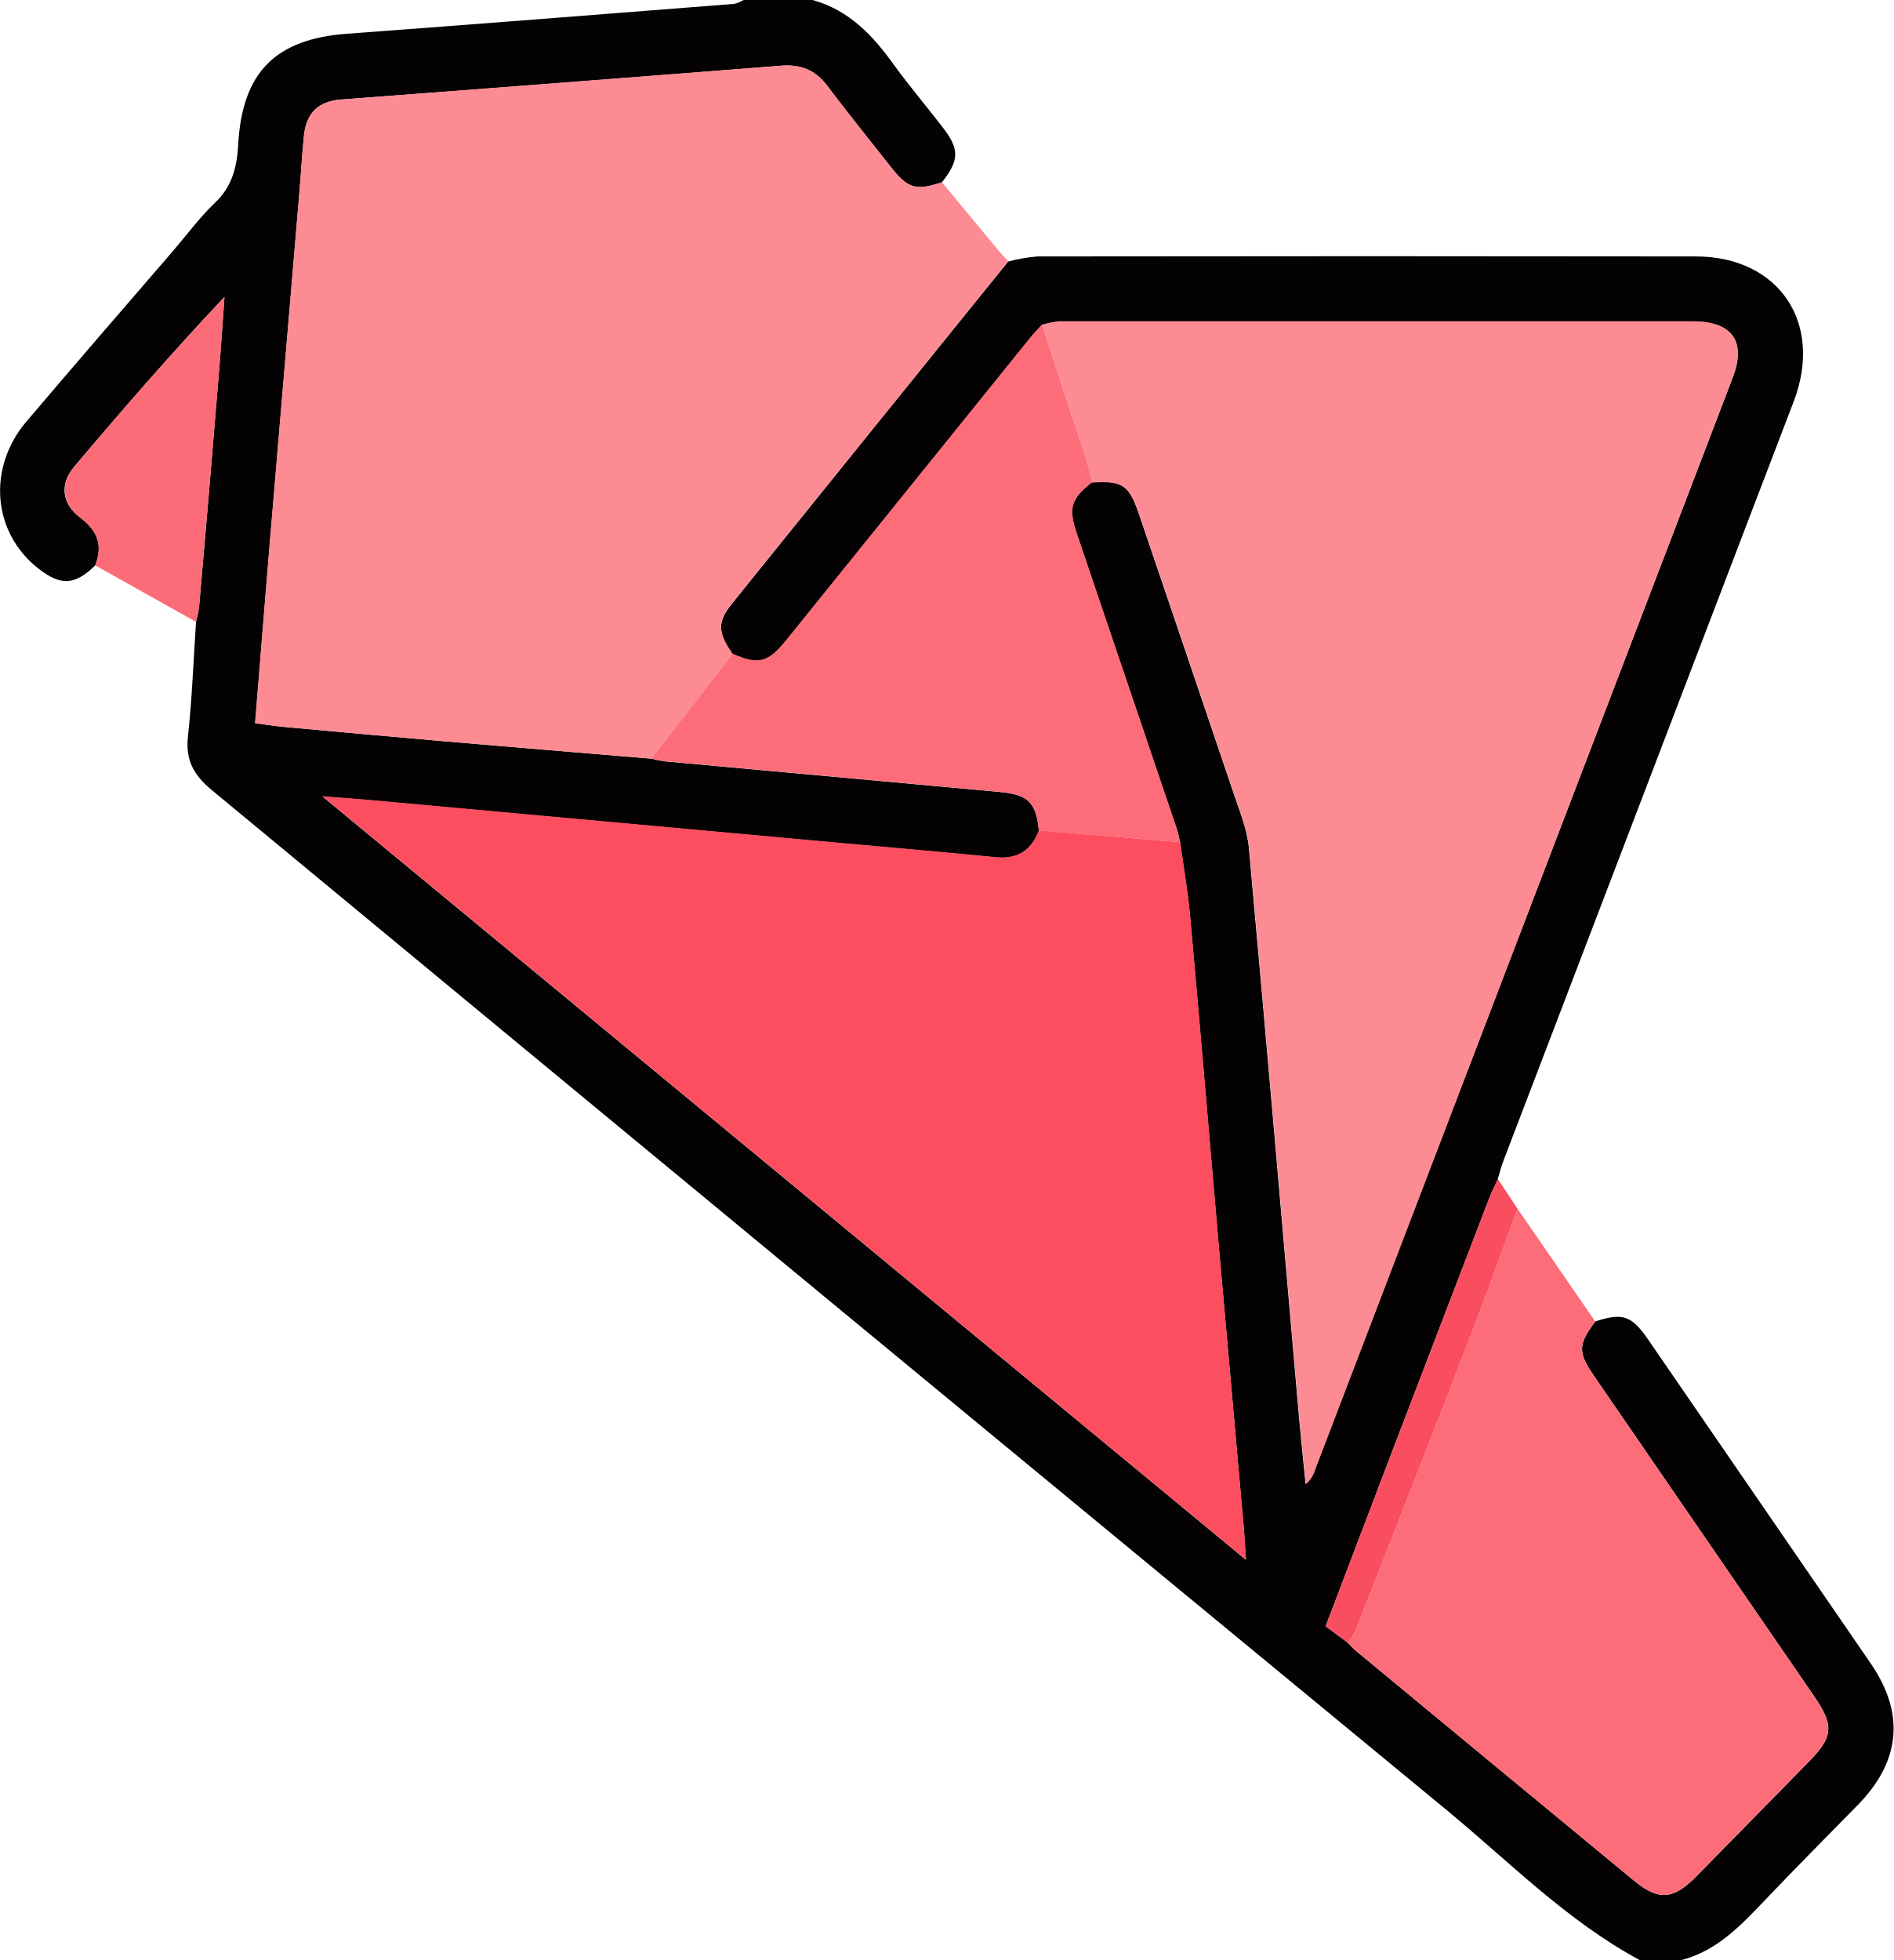
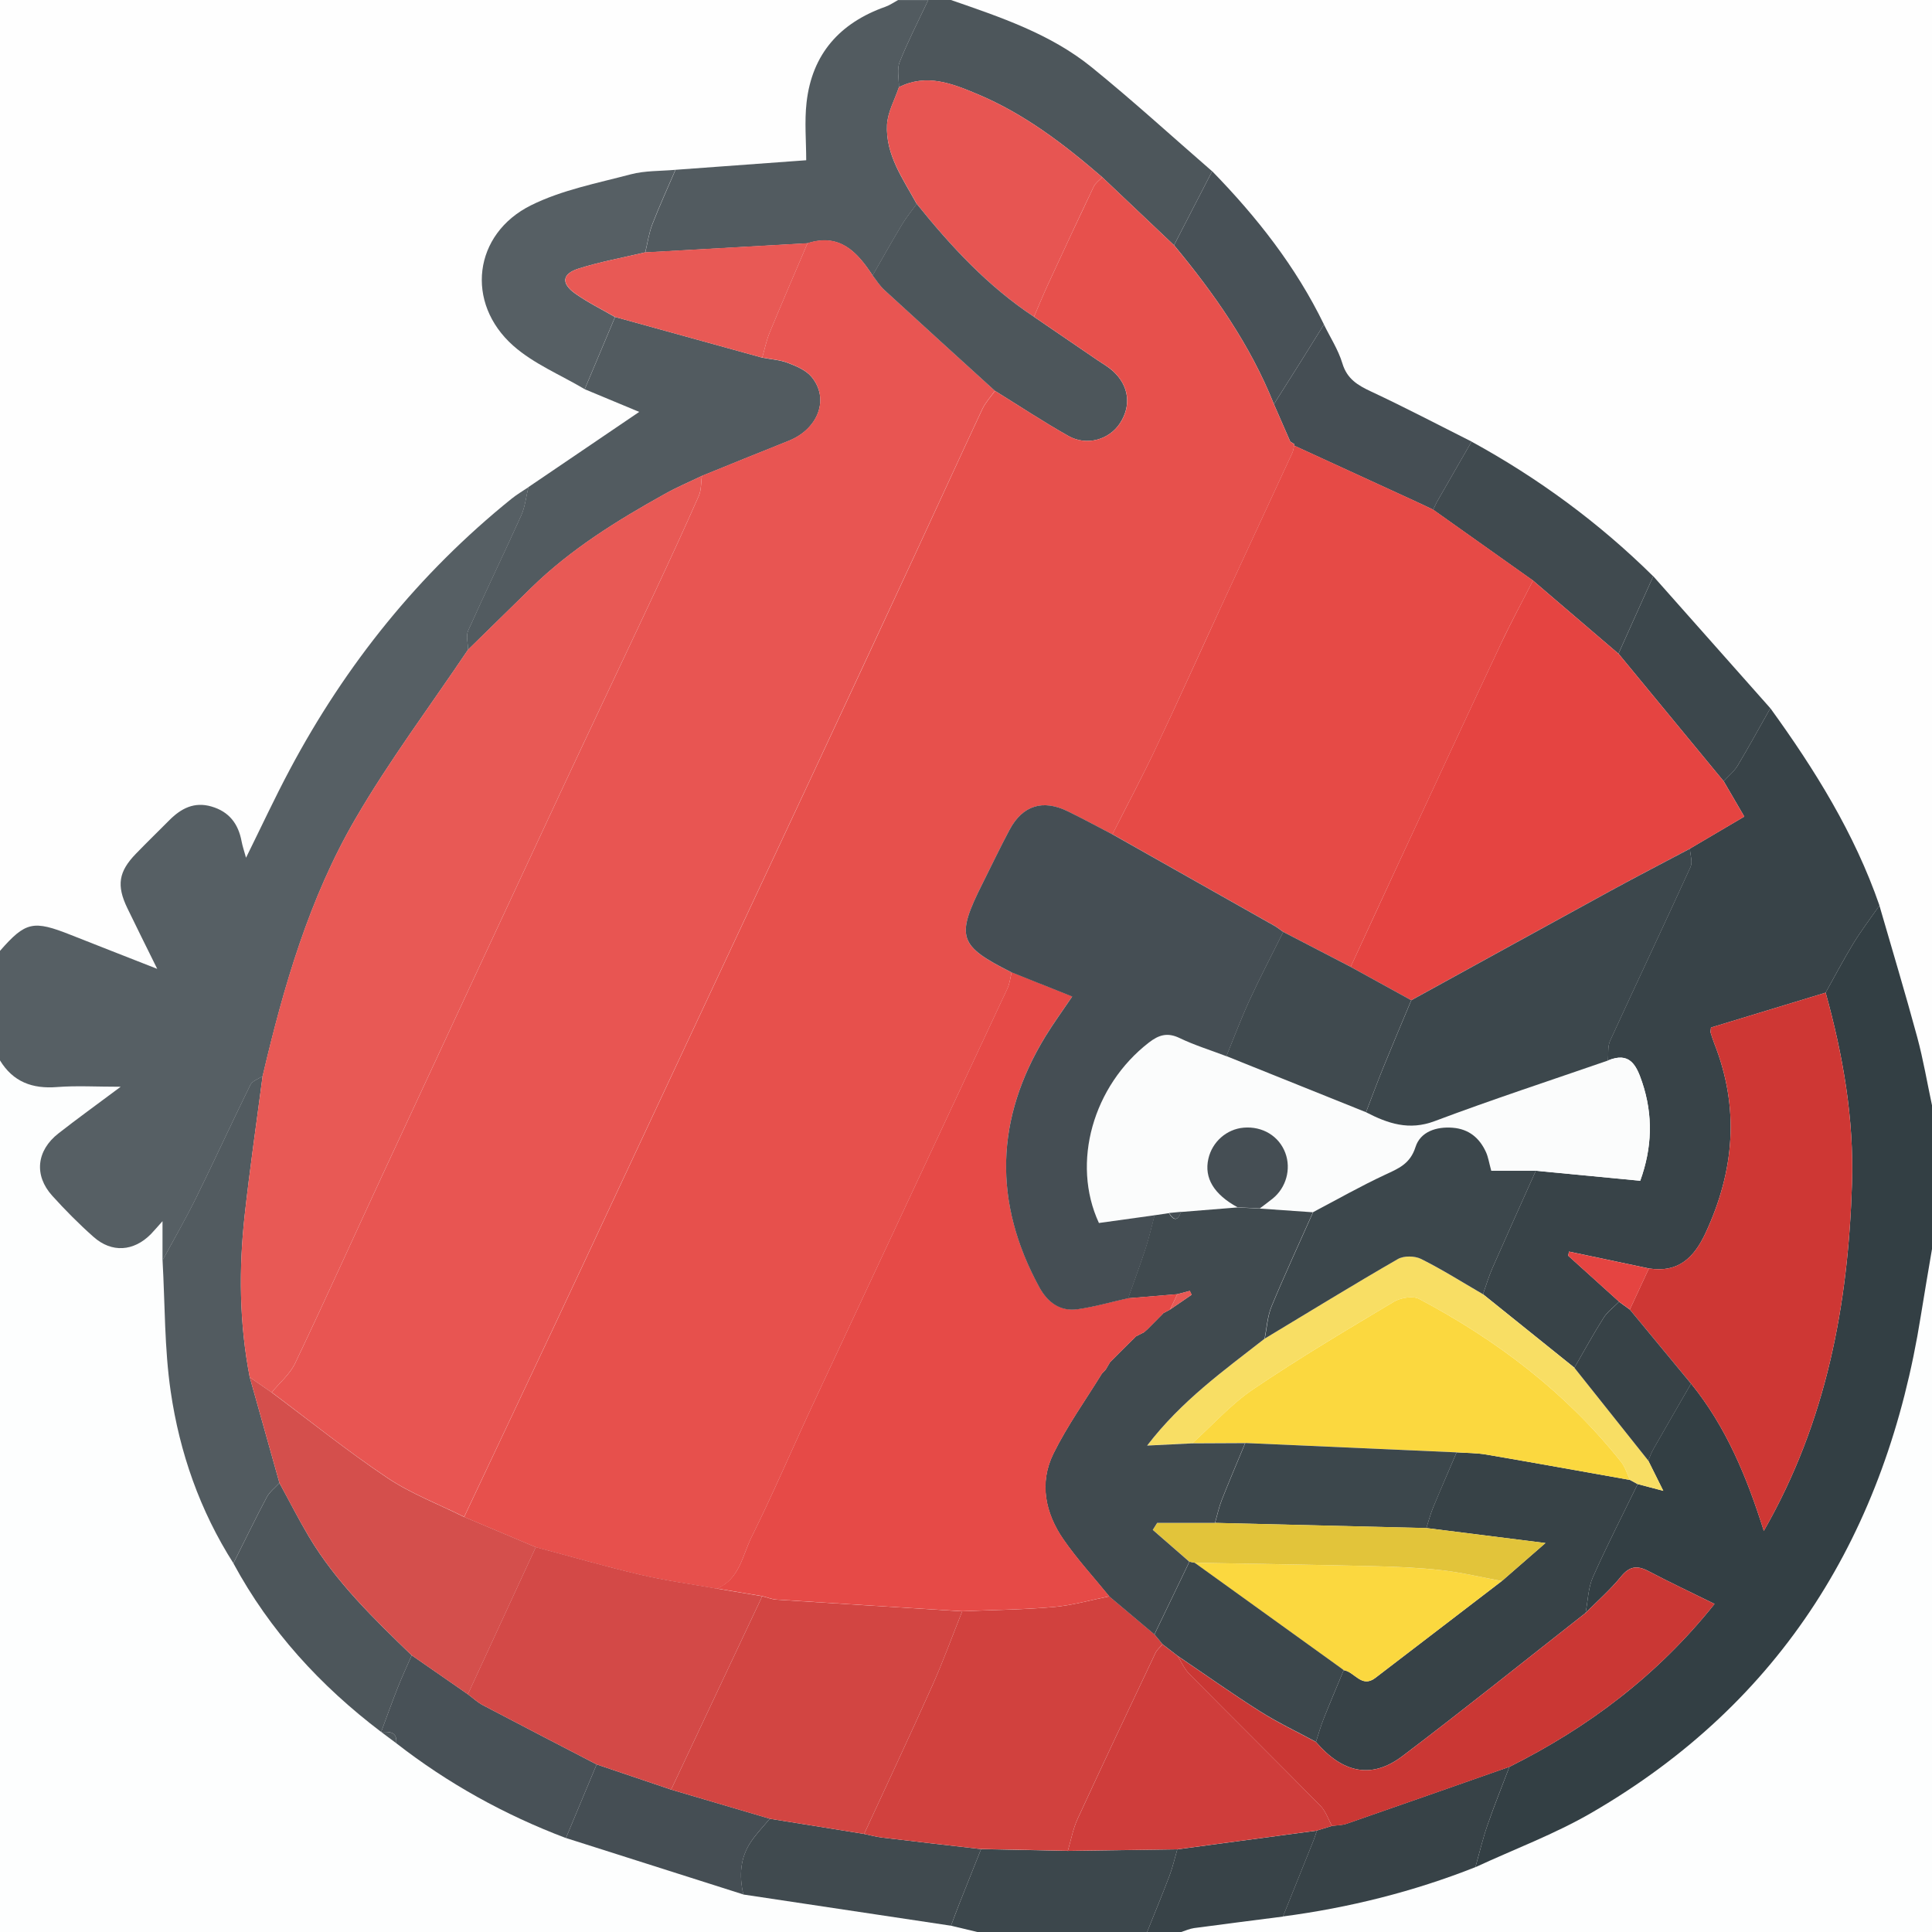
- <svg xmlns="http://www.w3.org/2000/svg" viewBox="0 0 371.02 384">
+ <svg xmlns="http://www.w3.org/2000/svg" id="Layer_1" data-name="Layer 1" viewBox="0 0 384 384">
  <defs>
-     <style>.cls-1{fill:#040202;}.cls-2{fill:#fb6c78;}.cls-3{fill:#fd8b94;}.cls-4{fill:#fd6c79;}.cls-5{fill:#f94e5f;}.cls-6{fill:#fc4e5f;}</style>
+     <style>
+       .cls-1 {
+         fill: #e2c43a;
+       }
+ 
+       .cls-1, .cls-2, .cls-3, .cls-4, .cls-5, .cls-6, .cls-7, .cls-8, .cls-9, .cls-10, .cls-11, .cls-12, .cls-13, .cls-14, .cls-15, .cls-16, .cls-17, .cls-18, .cls-19, .cls-20, .cls-21, .cls-22, .cls-23, .cls-24, .cls-25, .cls-26, .cls-27, .cls-28, .cls-29, .cls-30 {
+         stroke-width: 0px;
+       }
+ 
+       .cls-2 {
+         fill: #f8de64;
+       }
+ 
+       .cls-3 {
+         fill: #e54441;
+       }
+ 
+       .cls-4 {
+         fill: #e64a46;
+       }
+ 
+       .cls-5 {
+         fill: #ca3734;
+       }
+ 
+       .cls-6 {
+         fill: #3c474c;
+       }
+ 
+       .cls-7 {
+         fill: #d1413e;
+       }
+ 
+       .cls-8 {
+         fill: #333f44;
+       }
+ 
+       .cls-9 {
+         fill: #d44f4c;
+       }
+ 
+       .cls-10 {
+         fill: #485157;
+       }
+ 
+       .cls-11 {
+         fill: #374247;
+       }
+ 
+       .cls-12 {
+         fill: #525b60;
+       }
+ 
+       .cls-13 {
+         fill: #404a4f;
+       }
+ 
+       .cls-14 {
+         fill: #4d565b;
+       }
+ 
+       .cls-15 {
+         fill: #565f64;
+       }
+ 
+       .cls-16 {
+         fill: #e7504c;
+       }
+ 
+       .cls-17 {
+         fill: #fdfefe;
+       }
+ 
+       .cls-18 {
+         fill: #d24542;
+       }
+ 
+       .cls-19 {
+         fill: #fbd83f;
+       }
+ 
+       .cls-20 {
+         fill: #cf3d3b;
+       }
+ 
+       .cls-21 {
+         fill: #ce3734;
+       }
+ 
+       .cls-22 {
+         fill: #e64a47;
+       }
+ 
+       .cls-23 {
+         fill: #384348;
+       }
+ 
+       .cls-24 {
+         fill: #e75552;
+       }
+ 
+       .cls-25 {
+         fill: #454e54;
+       }
+ 
+       .cls-26 {
+         fill: #e85955;
+       }
+ 
+       .cls-27 {
+         fill: #fbfcfc;
+       }
+ 
+       .cls-28 {
+         fill: #e85552;
+       }
+ 
+       .cls-29 {
+         fill: #fefefe;
+       }
+ 
+       .cls-30 {
+         fill: #d34947;
+       }
+     </style>
  </defs>
-   <g id="Layer_2" data-name="Layer 2">
-     <g id="Layer_1-2" data-name="Layer 1">
-       <path class="cls-1" d="M312.56,258.9c5.36-1.77,7.1-1.19,10.37,3.55q21.82,31.74,43.64,63.5c6.71,9.79,5.81,19.12-2.55,27.66-6.12,6.25-12.29,12.44-18.31,18.77-4.69,4.92-9.33,9.82-16.22,11.62h-8.25c-14.29-7.71-25.57-19.31-37.92-29.48q-121-99.72-241.86-199.76c-3.55-2.93-5.15-5.89-4.63-10.53.81-7.44,1.08-14.93,1.58-22.4a25.22,25.22,0,0,0,.6-2.92q2-22.74,3.84-45.48c.42-5.07.75-10.16,1.12-15.24-10.38,11-20,22.09-29.5,33.33-2.82,3.35-2.33,7.2,1.19,9.85s4.53,5.45,3,9.4c-4,3.9-6.72,4.06-11.1.65-9-7-10.15-19.71-2.36-28.86,9.46-11.13,19-22.17,28.57-33.24,2.77-3.22,5.31-6.68,8.36-9.6,3.36-3.2,4.3-7,4.54-11.36C47.44,14.13,54,7.64,68,6.61,93.32,4.74,118.59,2.74,143.86.76A6.58,6.58,0,0,0,145.7,0h13.51c7.19,2,11.87,7,16,12.79,3,4.13,6.29,8,9.42,12.06,3.41,4.37,3.37,6.52-.09,10.88-5.16,1.66-6.66,1.22-10-3-4.18-5.29-8.41-10.54-12.47-15.92-2.34-3.11-5.2-4.24-9.07-3.93Q110,16.29,66.82,19.5c-4.4.34-6.79,2.59-7.25,7.07-.38,3.72-.58,7.46-.9,11.19Q55.84,71.33,53,104.91c-1,12.16-2,24.32-3,36.77,2,.27,3.86.57,5.7.74q15.84,1.46,31.7,2.84c13.42,1.16,26.85,2.25,40.28,3.38a20.13,20.13,0,0,0,2.52.52q32.82,3,65.64,6c5.66.51,7.17,2.06,7.73,7.6-1.46,3.9-4.15,5.64-8.41,5.23-11.8-1.15-23.63-2.16-35.44-3.24l-86.93-7.93c-2.84-.26-5.68-.45-9.58-.75L244.11,305.59c-.18-2.62-.26-4.36-.41-6.09q-2.47-28.17-5-56.34c-1.85-21.28-3.63-42.55-5.55-63.82-.43-4.8-1.29-9.57-1.94-14.35-.21-.84-.36-1.7-.64-2.51q-9.81-29-19.64-58c-1.67-5-1.09-6.77,3-10,6-.37,7.27.48,9.26,6.33q9.33,27.44,18.61,54.9c1.15,3.4,2.57,6.86,2.89,10.39,3.39,37.19,6.58,74.4,9.83,111.61.39,4.35.86,8.69,1.29,13a5.82,5.82,0,0,0,1.76-2.68Q298.57,181,339.49,74c2.71-7.09-.07-11-7.77-11q-62.06,0-124.13,0a17.58,17.58,0,0,0-3.45.69c-.83.92-1.69,1.8-2.47,2.77q-23.78,29.44-47.52,58.9c-3.69,4.57-5.47,5-10.61,2.8-2.91-4.19-3-6.27-.25-9.74q27.09-33.61,54.24-67.18a32.67,32.67,0,0,1,5.8-1q64.46-.09,128.9,0c16.3,0,25.09,13,19.23,28.38Q323,153,294.57,227.42c-.44,1.16-.73,2.36-1.1,3.54s-1.08,2.23-1.52,3.37q-9.26,24.1-18.48,48.21c-4.58,12-9.13,23.95-13.74,36.08l4.34,3.21c.52.52,1,1.1,1.57,1.57q27.28,22.58,54.6,45.12c4.69,3.87,7.58,3.68,12-.77q11-11.22,22.05-22.47c4.94-5,5.14-7.17,1.13-13q-21.54-31.33-43.07-62.67C309.12,264.94,309.18,263.48,312.56,258.9Z" />
-       <path class="cls-2" d="M18.66,110.77c1.53-4,.39-6.87-3-9.4s-4-6.5-1.19-9.85C23.94,80.28,33.59,69.18,44,58.19c-.37,5.08-.7,10.17-1.12,15.24Q41,96.17,39,118.91a25.22,25.22,0,0,1-.6,2.92Z" />
-       <path class="cls-3" d="M197.53,51.18q-27.14,33.58-54.24,67.18c-2.8,3.47-2.66,5.55.25,9.74-.44.59-.88,1.19-1.34,1.77l-14.56,18.77c-13.43-1.13-26.86-2.22-40.28-3.38q-15.85-1.37-31.7-2.84c-1.84-.17-3.66-.47-5.7-.74,1-12.45,2-24.61,3-36.77q2.82-33.57,5.68-67.15c.32-3.73.52-7.47.9-11.19.46-4.48,2.85-6.73,7.25-7.07q43.13-3.29,86.24-6.63c3.87-.31,6.73.82,9.07,3.93,4.06,5.38,8.29,10.63,12.47,15.92,3.33,4.23,4.83,4.67,10,3l11.23,13.55C196.36,49.93,197,50.55,197.53,51.18Z" />
-       <path class="cls-4" d="M312.56,258.9c-3.38,4.58-3.44,6-.24,10.7q21.53,31.35,43.07,62.67c4,5.84,3.81,8-1.13,13q-11,11.24-22.05,22.47c-4.39,4.45-7.28,4.64-12,.77Q292.92,346,265.64,323.4c-.57-.47-1.05-1-1.57-1.57a15,15,0,0,0,1.57-2.46c7.49-19.11,15-38.22,22.39-57.38,3.23-8.34,6.21-16.78,9.31-25.17Z" />
-       <path class="cls-5" d="M297.34,236.82c-3.1,8.39-6.08,16.83-9.31,25.17-7.39,19.16-14.9,38.27-22.39,57.38a15,15,0,0,1-1.57,2.46l-4.34-3.21c4.61-12.13,9.16-24.11,13.74-36.08q9.21-24.1,18.48-48.21c.44-1.14,1-2.25,1.52-3.37Z" />
-       <path class="cls-3" d="M204.14,63.63a17.58,17.58,0,0,1,3.45-.69q62.07,0,124.13,0c7.7,0,10.48,4,7.77,11Q298.57,181,257.63,288.1a5.82,5.82,0,0,1-1.76,2.68c-.43-4.34-.9-8.68-1.29-13-3.25-37.21-6.44-74.42-9.83-111.61-.32-3.53-1.74-7-2.89-10.39q-9.24-27.48-18.61-54.9c-2-5.85-3.28-6.7-9.26-6.33-.41-1.56-.73-3.15-1.23-4.67Q208.49,76.72,204.14,63.63Z" />
-       <path class="cls-6" d="M231.25,165c.65,4.78,1.51,9.55,1.94,14.35,1.92,21.27,3.7,42.54,5.55,63.82q2.46,28.17,5,56.34c.15,1.73.23,3.47.41,6.09L63.17,156c3.9.3,6.74.49,9.58.75l86.93,7.93c11.81,1.08,23.64,2.09,35.44,3.24,4.26.41,6.95-1.33,8.41-5.23Z" />
-       <path class="cls-4" d="M231.25,165l-27.72-2.27c-.56-5.54-2.07-7.09-7.73-7.6q-32.82-3-65.64-6a20.13,20.13,0,0,1-2.52-.52l14.56-18.77c.46-.58.9-1.18,1.34-1.77,5.14,2.22,6.92,1.77,10.61-2.8q23.76-29.44,47.52-58.9c.78-1,1.64-1.85,2.47-2.77q4.32,13.09,8.62,26.22c.5,1.52.82,3.11,1.23,4.67-4.11,3.19-4.69,5-3,10q9.81,29,19.64,58C230.89,163.29,231,164.15,231.25,165Z" />
-     </g>
-   </g>
+   <path class="cls-29" d="M0,189V0c59.5,0,119,0,178.5,0-.83.45-1.62,1.02-2.51,1.33-9.07,3.2-14.6,9.39-15.68,19.04-.43,3.79-.07,7.67-.07,11.47-8.39.61-17.19,1.26-25.99,1.9-2.97.27-6.04.15-8.88.9-6.69,1.77-13.7,3.11-19.81,6.15-11.48,5.71-13.14,19.42-3.53,27.92,4.08,3.61,9.42,5.8,14.19,8.63,3.74,1.56,7.49,3.12,10.83,4.51-7.34,4.98-14.68,9.97-22.03,14.95-1.12.77-2.31,1.46-3.37,2.31-18.42,14.87-32.93,32.95-44.04,53.79-3,5.64-5.7,11.45-8.72,17.55-.37-1.35-.7-2.28-.88-3.25-.64-3.49-2.47-5.91-5.99-6.93-3.44-1-6.06.39-8.39,2.74-2.2,2.21-4.44,4.39-6.61,6.63-3.46,3.57-3.9,6.3-1.73,10.81,1.81,3.75,3.67,7.47,5.95,12.09-6.33-2.49-11.74-4.59-17.13-6.73-7.52-2.99-9.02-2.66-14.13,3.16Z" />
+   <path class="cls-29" d="M189,0h195v219.75c-.97-4.54-1.73-9.14-2.95-13.61-2.37-8.75-4.99-17.43-7.51-26.14-4.96-14.33-12.85-27.04-21.69-39.22-7.76-8.75-15.51-17.49-23.27-26.24-10.77-10.63-22.84-19.5-36.1-26.76-6.63-3.33-13.21-6.79-19.93-9.93-2.69-1.26-4.83-2.51-5.76-5.64-.8-2.69-2.41-5.14-3.66-7.7-5.57-11.49-13.35-21.37-22.21-30.47-7.95-6.9-15.73-14.01-23.9-20.64-8.21-6.66-18.17-9.98-28.02-13.4Z" />
+   <path class="cls-17" d="M194.25,384H0v-173.25c2.61,4.29,6.44,5.69,11.35,5.31,3.84-.3,7.73-.06,12.65-.06-4.79,3.58-8.64,6.36-12.37,9.27-4.37,3.42-4.9,8.34-1.24,12.39,2.59,2.87,5.33,5.63,8.22,8.19,3.62,3.21,7.97,2.89,11.38-.55.65-.65,1.23-1.36,2.32-2.58v7.78c.49,8.7.36,17.49,1.62,26.08,1.78,12.14,5.81,23.67,12.46,34.13,7.24,13.41,17.3,24.35,29.37,33.52,0,0,0,0,0,0l2.99,2.24c10.28,8.01,21.54,14.24,33.72,18.85,11.76,3.74,23.52,7.48,35.27,11.22,13.76,2.07,27.52,4.14,41.27,6.2,1.74.42,3.49.83,5.23,1.25Z" />
+   <path class="cls-17" d="M384,248.25v135.75h-149.25c.86-.27,1.71-.67,2.59-.79,5.88-.8,11.77-1.54,17.66-2.29,13.14-1.74,25.91-4.91,38.25-9.8,7.71-3.57,15.76-6.57,23.08-10.82,38.03-22.05,58.59-55.84,65.43-98.67.71-4.47,1.49-8.92,2.24-13.38Z" />
+   <path class="cls-15" d="M32.3,250.5v-7.78c-1.09,1.21-1.68,1.92-2.32,2.58-3.41,3.44-7.76,3.76-11.38.55-2.89-2.56-5.63-5.32-8.22-8.19-3.66-4.05-3.13-8.98,1.24-12.39,3.73-2.92,7.58-5.69,12.37-9.27-4.91,0-8.8-.24-12.65.06-4.9.39-8.74-1.02-11.35-5.31v-21.75c5.11-5.83,6.6-6.15,14.13-3.16,5.39,2.14,10.79,4.24,17.13,6.73-2.28-4.62-4.14-8.34-5.95-12.09-2.17-4.51-1.73-7.25,1.73-10.81,2.17-2.24,4.41-4.42,6.61-6.63,2.33-2.35,4.95-3.74,8.39-2.74,3.51,1.02,5.34,3.43,5.99,6.93.18.97.51,1.9.88,3.25,3.02-6.1,5.71-11.91,8.72-17.55,11.1-20.85,25.62-38.93,44.04-53.79,1.06-.85,2.24-1.55,3.37-2.31-.46,1.88-.65,3.89-1.43,5.63-3.44,7.66-7.11,15.22-10.54,22.88-.47,1.05-.03,2.51-.02,3.78-7.5,11.16-15.61,21.97-22.36,33.57-9.23,15.85-14.3,33.41-18.47,51.19-.83.57-2.05.96-2.44,1.75-3.66,7.44-7.11,14.98-10.77,22.42-2.08,4.23-4.45,8.31-6.69,12.46Z" />
+   <path class="cls-8" d="M384,248.25c-.75,4.46-1.53,8.92-2.24,13.38-6.83,42.82-27.4,76.62-65.43,98.67-7.32,4.25-15.37,7.24-23.08,10.82.79-2.79,1.45-5.63,2.4-8.36,1.35-3.9,2.9-7.73,4.36-11.59,15.66-7.84,29.37-18.11,40.77-32.38-4.73-2.33-9-4.34-13.18-6.54-2.25-1.18-3.76-.93-5.43,1.13-2.11,2.59-4.66,4.82-7.02,7.2.46-2.39.5-4.96,1.46-7.13,2.77-6.25,5.9-12.33,8.89-18.48,1.57.41,3.13.82,5.09,1.34-1.17-2.36-2.08-4.18-2.99-6.01.33-.76.6-1.56,1.01-2.27,2.48-4.35,4.99-8.69,7.5-13.03,6.93,8.53,11.07,18.49,14.46,29.28,12.49-21.78,16.77-44.98,17.53-69.03.41-12.93-1.79-25.54-5.24-37.96,1.83-3.27,3.56-6.59,5.51-9.78,1.59-2.59,3.44-5.02,5.18-7.52,2.52,8.71,5.14,17.39,7.51,26.14,1.21,4.48,1.98,9.07,2.95,13.61v28.5Z" />
+   <path class="cls-12" d="M134.25,33.75c8.8-.64,17.6-1.29,25.99-1.9,0-3.8-.36-7.68.07-11.47,1.08-9.65,6.62-15.84,15.68-19.04.88-.31,1.67-.88,2.51-1.33,2,0,4,0,6,0-1.93,4.1-4.02,8.14-5.69,12.34-.58,1.45-.12,3.31-.14,4.99-.83,2.49-2.24,4.95-2.37,7.48-.3,5.97,3.19,10.75,5.91,15.72-.99,1.37-2.07,2.68-2.94,4.13-2,3.33-3.9,6.73-5.83,10.1-3.05-4.67-6.53-8.47-12.93-6.41-10.75.61-21.5,1.21-32.25,1.82.45-1.87.72-3.82,1.41-5.6,1.41-3.65,3.05-7.21,4.59-10.81Z" />
+   <path class="cls-14" d="M178.67,17.33c.02-1.67-.44-3.54.14-4.99C180.48,8.14,182.57,4.1,184.5,0c.5,0,1,0,1.5,0h3c9.85,3.41,19.81,6.73,28.02,13.4,8.17,6.63,15.95,13.74,23.9,20.64-2.53,4.9-5.06,9.8-7.58,14.7-4.75-4.51-9.5-9.02-14.26-13.52-7.57-6.54-15.46-12.59-24.78-16.5-5.05-2.12-10.14-4.16-15.63-1.39Z" />
+   <path class="cls-6" d="M194.25,384c-1.74-.42-3.49-.83-5.23-1.25.56-1.47,1.1-2.95,1.67-4.41,1.43-3.61,2.87-7.22,4.31-10.82,5.75.12,11.49.24,17.24.36l21.76-.31c-.51,1.74-.9,3.52-1.54,5.21-1.42,3.77-2.97,7.49-4.46,11.22h-33.75Z" />
+   <path class="cls-23" d="M228,384c1.5-3.74,3.04-7.46,4.46-11.22.64-1.69,1.03-3.47,1.54-5.21,9.25-1.24,18.5-2.48,27.75-3.72-.24.69-.45,1.4-.72,2.08-2,5-4.02,10-6.03,15-5.89.76-11.78,1.5-17.66,2.29-.88.12-1.73.52-2.59.79h-6.75Z" />
+   <path class="cls-12" d="M93.03,129.11c-.02-1.27-.45-2.73.02-3.78,3.42-7.67,7.09-15.22,10.54-22.88.78-1.74.97-3.75,1.43-5.63,7.35-4.99,14.69-9.97,22.03-14.95-3.34-1.39-7.09-2.95-10.83-4.51,2.01-4.79,4.03-9.57,6.04-14.36,9.75,2.7,19.5,5.39,29.25,8.09,1.7.33,3.48.43,5.08,1.04,1.67.64,3.55,1.42,4.66,2.72,3.7,4.35,1.42,10.44-4.53,12.79-5.75,2.28-11.47,4.63-17.2,6.95-2.45,1.18-4.97,2.24-7.34,3.57-9.53,5.3-18.77,11.02-26.62,18.71-4.17,4.09-8.34,8.17-12.51,12.25Z" />
+   <path class="cls-15" d="M122.25,62.99c-2.01,4.79-4.03,9.57-6.04,14.36-4.77-2.83-10.11-5.02-14.19-8.63-9.6-8.5-7.95-22.22,3.53-27.92,6.12-3.04,13.12-4.38,19.81-6.15,2.84-.75,5.91-.63,8.88-.9-1.54,3.6-3.18,7.16-4.59,10.81-.69,1.78-.95,3.73-1.41,5.6-4.43,1.05-8.93,1.86-13.26,3.23-3.28,1.04-3.49,2.94-.67,4.95,2.49,1.77,5.27,3.13,7.92,4.67Z" />
+   <path class="cls-23" d="M373.55,180c-1.74,2.5-3.59,4.93-5.18,7.52-1.95,3.19-3.69,6.51-5.51,9.78-7.68,2.33-15.35,4.67-22.79,6.93-.07.75-.12.88-.08.99.23.71.45,1.43.72,2.13,5.08,12.83,4.04,25.33-1.71,37.7-2.29,4.94-5.45,7.99-11.27,7.06-5.29-1.12-10.59-2.23-15.88-3.35l-.16.82c3.37,3.05,6.74,6.1,10.12,9.14-1.04,1.06-2.31,1.97-3.08,3.2-2.05,3.23-3.88,6.6-5.8,9.92-6.06-4.87-12.11-9.74-18.17-14.61.62-1.73,1.13-3.51,1.87-5.19,2.84-6.47,5.75-12.9,8.63-19.35,6.87.66,13.74,1.32,20.75,1.99,2.36-6.52,2.6-12.99.37-19.62-1.17-3.46-2.51-6.06-6.8-4.28.13-1.32-.08-2.79.44-3.93,5.28-11.53,10.72-22.99,15.98-34.53.45-.99-.06-2.42-.12-3.65,3.57-2.1,7.14-4.21,10.81-6.37-1.49-2.55-2.79-4.79-4.09-7.02.93-1.03,2.06-1.94,2.77-3.11,2.25-3.75,4.34-7.6,6.5-11.41,8.83,12.19,16.73,24.89,21.69,39.22Z" />
+   <path class="cls-13" d="M292.49,87.78c13.27,7.26,25.34,16.13,36.1,26.76-2.3,5.13-4.6,10.26-6.91,15.39-5.66-4.85-11.33-9.69-16.99-14.54-6.61-4.69-13.23-9.39-19.84-14.08.31-.63.58-1.28.93-1.88,2.23-3.89,4.47-7.76,6.7-11.65Z" />
+   <path class="cls-25" d="M292.49,87.78c-2.24,3.88-4.48,7.76-6.7,11.65-.35.61-.62,1.25-.93,1.88-1.11-.53-2.22-1.07-3.34-1.58-8.1-3.72-16.2-7.44-24.3-11.16l.05-.29c-.27-.17-.55-.34-.82-.51-1.08-2.48-2.17-4.96-3.25-7.44,1.86-2.95,3.73-5.9,5.59-8.85,1.46-2.32,2.9-4.65,4.35-6.98,1.25,2.56,2.85,5.01,3.66,7.7.94,3.14,3.07,4.38,5.76,5.64,6.72,3.14,13.3,6.6,19.93,9.93Z" />
+   <path class="cls-10" d="M263.14,64.5c-1.45,2.33-2.89,4.65-4.35,6.98-1.86,2.95-3.73,5.9-5.59,8.85-4.68-11.75-11.84-21.94-19.85-31.6,2.53-4.9,5.06-9.8,7.58-14.7,8.86,9.09,16.64,18.97,22.22,30.47Z" />
+   <path class="cls-6" d="M321.69,129.92c2.3-5.13,4.6-10.26,6.91-15.39,7.76,8.75,15.51,17.49,23.27,26.24-2.15,3.81-4.25,7.65-6.5,11.41-.7,1.17-1.83,2.08-2.77,3.11-6.97-8.46-13.94-16.91-20.91-25.37Z" />
+   <path class="cls-12" d="M32.3,250.5c2.24-4.15,4.6-8.24,6.69-12.46,3.66-7.44,7.11-14.98,10.77-22.42.39-.79,1.61-1.18,2.44-1.75-1.2,9.21-2.54,18.4-3.56,27.63-1.19,10.77-1.07,21.54,1,32.23,1.97,7,3.93,14.01,5.9,21.01-.85.94-1.94,1.75-2.52,2.84-2.3,4.33-4.43,8.75-6.63,13.13-6.66-10.46-10.69-22-12.46-34.13-1.26-8.59-1.13-17.38-1.62-26.08Z" />
+   <path class="cls-14" d="M46.39,310.72c2.2-4.38,4.33-8.8,6.63-13.13.58-1.09,1.66-1.9,2.52-2.84,1.95,3.56,3.79,7.19,5.86,10.68,5.4,9.07,12.93,16.32,20.43,23.58-.92,2.13-1.91,4.24-2.76,6.39-1.16,2.92-2.21,5.89-3.31,8.84-12.08-9.17-22.13-20.11-29.37-33.52Z" />
+   <path class="cls-13" d="M195,367.52c-1.44,3.61-2.88,7.21-4.31,10.82-.58,1.46-1.12,2.94-1.67,4.41-13.76-2.07-27.52-4.14-41.27-6.2-.87-3.71-.66-7.3,1.53-10.52,1.1-1.61,2.47-3.03,3.72-4.54,6.25,1.01,12.5,2.02,18.75,3.02,1.21.25,2.41.58,3.63.73,6.54.79,13.08,1.53,19.62,2.28Z" />
+   <path class="cls-10" d="M75.76,344.23c1.1-2.95,2.15-5.91,3.31-8.84.85-2.16,1.84-4.26,2.76-6.39,3.72,2.58,7.45,5.17,11.17,7.75.99.73,1.9,1.6,2.98,2.17,7.52,3.96,15.07,7.85,22.61,11.77-2.04,4.88-4.07,9.76-6.11,14.64-12.17-4.61-23.44-10.84-33.72-18.85.22-2.37-1.4-2.29-2.99-2.24,0,0,0,0,0,0Z" />
+   <path class="cls-25" d="M112.48,365.33c2.04-4.88,4.07-9.76,6.11-14.64,4.94,1.67,9.87,3.34,14.81,5.01,6.54,1.93,13.07,3.86,19.61,5.78-1.25,1.51-2.63,2.93-3.72,4.54-2.19,3.22-2.4,6.81-1.53,10.52-11.76-3.74-23.52-7.48-35.27-11.22Z" />
+   <path class="cls-14" d="M75.77,344.24c1.59-.05,3.21-.13,2.99,2.24l-2.99-2.24Z" />
+   <path class="cls-11" d="M255,380.91c2.01-5,4.03-10,6.03-15,.27-.68.48-1.38.72-2.08,1-.31,2-.62,3-.92.98-.14,2.01-.12,2.92-.44,10.79-3.74,21.56-7.53,32.34-11.31-1.46,3.86-3.02,7.69-4.36,11.59-.94,2.74-1.61,5.57-2.4,8.36-12.34,4.88-25.11,8.06-38.25,9.8Z" />
+   <path class="cls-26" d="M49.63,273.73c-2.07-10.69-2.19-21.46-1-32.23,1.02-9.23,2.36-18.42,3.56-27.63,4.17-17.78,9.25-35.35,18.48-51.19,6.75-11.6,14.86-22.41,22.36-33.57,4.17-4.08,8.34-8.17,12.51-12.25,7.85-7.69,17.1-13.41,26.62-18.71,2.37-1.32,4.89-2.38,7.34-3.57-.19,1.34-.09,2.8-.62,4-2.81,6.38-5.73,12.71-8.69,19.02-6.18,13.2-12.45,26.35-18.62,39.56-11.8,25.27-23.57,50.56-35.32,75.86-5.87,12.65-11.6,25.36-17.6,37.95-1.04,2.18-3.08,3.87-4.66,5.79-1.45-1.01-2.91-2.01-4.36-3.02Z" />
+   <path class="cls-21" d="M327.73,252.11c5.82.93,8.97-2.13,11.27-7.06,5.75-12.37,6.79-24.88,1.71-37.7-.28-.7-.49-1.41-.72-2.13-.03-.11.02-.24.08-.99,7.44-2.26,15.12-4.59,22.79-6.93,3.45,12.42,5.65,25.03,5.24,37.96-.76,24.05-5.05,47.25-17.53,69.03-3.39-10.79-7.53-20.75-14.46-29.28-4.06-4.91-8.11-9.82-12.17-14.73,1.26-2.72,2.52-5.44,3.79-8.17Z" />
+   <path class="cls-11" d="M325.5,294.98c-2.99,6.15-6.12,12.23-8.89,18.48-.96,2.17-1,4.74-1.46,7.12-12.12,9.51-24.13,19.17-36.41,28.46-6.1,4.62-11.86,3.39-17.19-2.82.5-1.51.92-3.04,1.5-4.51,1.3-3.27,2.68-6.5,4.02-9.75,2.14.29,3.55,3.62,6.26,1.56,8.39-6.41,16.77-12.85,25.16-19.27,2.64-2.3,5.28-4.59,8.68-7.56-8.64-1.09-16.16-2.03-23.67-2.98.45-1.39.82-2.81,1.38-4.16,1.5-3.65,3.09-7.26,4.64-10.89,1.98.14,3.98.11,5.92.45,9.52,1.63,19.02,3.35,28.53,5.04.51.28,1.02.55,1.53.83Z" />
+   <path class="cls-5" d="M261.55,346.23c5.33,6.21,11.09,7.44,17.19,2.82,12.28-9.3,24.29-18.95,36.41-28.46,2.36-2.38,4.92-4.61,7.02-7.2,1.68-2.06,3.18-2.31,5.43-1.13,4.18,2.19,8.45,4.2,13.18,6.54-11.41,14.27-25.12,24.54-40.77,32.38-10.78,3.78-21.55,7.57-32.34,11.31-.91.32-1.95.3-2.92.44-.75-1.35-1.25-2.94-2.29-4-8.64-8.78-17.4-17.44-26.06-26.2-.99-1-1.58-2.39-2.35-3.6,5.47,3.7,10.86,7.53,16.43,11.06,3.55,2.25,7.37,4.05,11.08,6.05Z" />
+   <path class="cls-2" d="M325.5,294.98c-.51-.28-1.02-.55-1.53-.83-.58-1.21-.97-2.58-1.78-3.61-10.95-13.77-24.66-24.19-40.11-32.36-1.27-.67-3.71-.25-5.06.56-9.4,5.61-18.83,11.21-27.88,17.34-4.44,3.01-8.12,7.15-12.15,10.78-2.77.13-5.53.27-8.96.44,6.85-8.94,15.26-14.92,23.34-21.24,8.8-5.3,17.55-10.68,26.45-15.81,1.19-.68,3.37-.65,4.63-.02,4.21,2.11,8.21,4.64,12.3,7.01,6.06,4.87,12.11,9.74,18.17,14.61,4.9,6.15,9.79,12.31,14.69,18.46.91,1.82,1.81,3.65,2.99,6.01-1.96-.51-3.53-.92-5.09-1.34Z" />
+   <path class="cls-11" d="M327.61,290.31c-4.89-6.16-9.79-12.31-14.69-18.46,1.92-3.31,3.75-6.68,5.8-9.91.78-1.23,2.04-2.14,3.08-3.2.71.52,1.43,1.03,2.14,1.55,4.06,4.91,8.11,9.82,12.17,14.73-2.5,4.34-5.01,8.67-7.49,13.02-.41.72-.68,1.51-1.01,2.27Z" />
+   <path class="cls-28" d="M54,276.75c1.58-1.92,3.63-3.61,4.66-5.79,6-12.59,11.72-25.3,17.6-37.95,11.75-25.3,23.52-50.59,35.32-75.86,6.17-13.2,12.44-26.36,18.62-39.56,2.96-6.31,5.88-12.64,8.69-19.02.52-1.19.43-2.66.62-4,5.73-2.32,11.46-4.67,17.2-6.95,5.95-2.36,8.23-8.45,4.53-12.79-1.11-1.3-2.99-2.08-4.66-2.72-1.59-.61-3.38-.71-5.08-1.04.48-1.65.81-3.35,1.46-4.93,2.46-5.96,5.02-11.89,7.55-17.82,6.39-2.06,9.87,1.74,12.92,6.41.77.97,1.43,2.05,2.32,2.88,7.31,6.71,14.66,13.38,22,20.06-.84,1.2-1.88,2.31-2.5,3.61-4.54,9.7-8.98,19.44-13.49,29.15-6.77,14.57-13.55,29.14-20.35,43.69-13.09,27.98-26.2,55.95-39.3,83.92-3.91,8.35-7.8,16.7-11.73,25.04-6.03,12.81-12.09,25.6-18.13,38.4-5.12-2.55-10.56-4.61-15.27-7.77-7.91-5.29-15.35-11.28-22.98-16.98Z" />
+   <path class="cls-24" d="M178.67,17.33c5.5-2.78,10.58-.74,15.63,1.39,9.31,3.91,17.21,9.96,24.78,16.5-.57.62-1.35,1.14-1.69,1.87-3.04,6.37-6.01,12.77-8.97,19.17-1.02,2.21-1.94,4.47-2.91,6.7-9.15-6.04-16.48-13.98-23.3-22.44-2.71-4.97-6.21-9.75-5.91-15.72.13-2.53,1.54-4.99,2.37-7.48Z" />
+   <path class="cls-14" d="M182.2,40.52c6.82,8.46,14.15,16.4,23.3,22.44,4.2,2.87,8.41,5.74,12.61,8.61,1.03.7,2.13,1.32,3.05,2.14,3.25,2.93,3.75,6.88,1.43,10.43-2.13,3.26-6.59,4.56-10.22,2.52-4.98-2.8-9.76-5.97-14.62-8.98-7.34-6.68-14.69-13.34-22-20.06-.9-.83-1.56-1.91-2.32-2.88,1.94-3.37,3.83-6.77,5.83-10.1.87-1.44,1.95-2.76,2.94-4.13Z" />
+   <path class="cls-26" d="M160.51,48.34c-2.53,5.94-5.09,11.86-7.55,17.82-.65,1.57-.98,3.28-1.46,4.93-9.75-2.7-19.5-5.4-29.25-8.09-2.65-1.54-5.44-2.89-7.92-4.67-2.82-2.01-2.61-3.91.67-4.95,4.33-1.37,8.83-2.18,13.26-3.23,10.75-.61,21.5-1.21,32.25-1.82Z" />
+   <path class="cls-16" d="M197.76,77.68c4.86,3.01,9.64,6.17,14.62,8.98,3.63,2.04,8.08.74,10.22-2.52,2.33-3.55,1.82-7.5-1.43-10.43-.91-.83-2.02-1.44-3.05-2.14-4.2-2.87-8.41-5.74-12.61-8.61.97-2.24,1.89-4.49,2.91-6.7,2.96-6.41,5.94-12.8,8.97-19.17.35-.73,1.12-1.25,1.69-1.87,4.75,4.51,9.5,9.02,14.26,13.52,8.02,9.65,15.18,19.85,19.86,31.6,1.08,2.48,2.17,4.96,3.25,7.44.28.17.55.34.82.51,0,0-.05.29-.05.29-.12.48-.15,1-.36,1.44-4.74,10.27-9.52,20.53-14.26,30.8-4.28,9.25-8.45,18.56-12.81,27.77-2.76,5.82-5.79,11.5-8.69,17.25-2.95-1.53-5.88-3.11-8.87-4.58-4.97-2.43-8.99-1.17-11.57,3.67-1.87,3.51-3.58,7.1-5.36,10.65-5.36,10.71-4.82,12.37,5.77,17.7-.27,1.08-.38,2.23-.84,3.22-12.86,27.54-25.77,55.05-38.63,82.59-4.11,8.8-7.91,17.74-12.23,26.44-1.81,3.65-2.37,8.33-6.87,10.25-5.09-.91-10.23-1.6-15.25-2.78-6.96-1.63-13.84-3.63-20.75-5.47-4.75-2-9.5-4-14.25-6.01,6.04-12.8,12.1-25.6,18.13-38.4,3.93-8.34,7.82-16.69,11.73-25.04,13.1-27.97,26.21-55.94,39.3-83.92,6.81-14.55,13.59-29.12,20.35-43.69,4.51-9.71,8.95-19.46,13.49-29.15.61-1.31,1.65-2.41,2.5-3.61Z" />
+   <path class="cls-7" d="M195,367.52c-6.54-.76-13.09-1.49-19.62-2.28-1.22-.15-2.42-.48-3.63-.73,4.53-9.83,9.14-19.61,13.56-29.49,2.16-4.84,3.97-9.84,5.94-14.77,6.06-.25,12.14-.31,18.18-.84,3.72-.33,7.37-1.39,11.05-2.12,2.99,2.52,5.99,5.04,8.98,7.56l1.61,1.95c-.47.56-1.09,1.06-1.4,1.7-5.2,10.99-10.41,21.99-15.5,33.03-.91,1.99-1.3,4.22-1.93,6.33-5.75-.12-11.49-.24-17.24-.36Z" />
+   <path class="cls-20" d="M212.24,367.88c.63-2.12,1.02-4.35,1.93-6.33,5.09-11.05,10.29-22.04,15.5-33.03.3-.64.92-1.14,1.4-1.7.99.77,1.99,1.53,2.98,2.3.77,1.21,1.36,2.6,2.35,3.6,8.66,8.76,17.42,17.42,26.06,26.2,1.04,1.06,1.54,2.66,2.29,4-1,.31-2,.62-3,.92-9.25,1.24-18.5,2.48-27.75,3.72-7.25.11-14.51.21-21.76.31Z" />
+   <path class="cls-3" d="M321.69,129.92c6.97,8.46,13.94,16.91,20.91,25.37,1.3,2.23,2.6,4.46,4.09,7.02-3.67,2.16-7.24,4.27-10.81,6.37-5.25,2.78-10.54,5.51-15.76,8.36-13.22,7.22-26.42,14.5-39.62,21.76-4.02-2.21-8.03-4.42-12.05-6.63,3.18-6.88,6.35-13.77,9.54-20.64,6.76-14.54,13.5-29.08,20.33-43.59,2-4.24,4.24-8.37,6.37-12.55,5.66,4.85,11.33,9.69,16.99,14.54Z" />
+   <path class="cls-27" d="M319.58,210.79c4.29-1.78,5.64.81,6.8,4.28,2.23,6.63,1.99,13.1-.37,19.62-7.02-.67-13.88-1.33-20.75-1.99-2.96,0-5.92,0-8.86,0-.44-1.59-.6-2.72-1.06-3.73-1.28-2.8-3.39-4.57-6.58-4.82-3.3-.26-6.46.8-7.42,3.84-1.08,3.39-3.41,4.28-6.11,5.53-4.84,2.26-9.5,4.91-14.23,7.4-3.53-.25-7.06-.49-10.6-.74.85-.65,1.71-1.28,2.54-1.94,2.68-2.15,3.71-5.88,2.52-9.07-1.24-3.34-4.52-5.33-8.26-5.03-3.4.28-6.28,2.81-7.04,6.2-.86,3.81,1.1,7.06,5.81,9.63-3.74.3-7.48.6-11.22.9-.8.08-1.59.15-2.39.23-.95.14-1.91.29-2.86.43-3.73.52-7.45,1.03-11.09,1.54-5.54-11.96-1.15-27.3,9.95-35.88,1.96-1.51,3.66-2.05,6.06-.89,3,1.44,6.21,2.44,9.33,3.62,9.25,3.72,18.5,7.43,27.75,11.15,4.33,2.24,8.53,3.69,13.65,1.76,11.37-4.28,22.94-8.06,34.42-12.04Z" />
+   <path class="cls-6" d="M319.58,210.79c-11.49,3.98-23.05,7.76-34.42,12.04-5.12,1.93-9.32.47-13.65-1.76,1.15-2.99,2.25-5.99,3.46-8.95,1.81-4.45,3.69-8.88,5.54-13.31,13.21-7.26,26.4-14.54,39.62-21.76,5.22-2.85,10.5-5.57,15.76-8.36.06,1.23.57,2.65.12,3.64-5.26,11.54-10.7,23-15.98,34.53-.52,1.14-.31,2.61-.44,3.93Z" />
+   <path class="cls-6" d="M261,240.92c4.73-2.49,9.39-5.14,14.23-7.4,2.69-1.26,5.03-2.14,6.11-5.53.96-3.04,4.12-4.11,7.42-3.84,3.19.26,5.3,2.02,6.58,4.82.46,1,.62,2.14,1.06,3.73h8.86c-2.88,6.45-5.79,12.88-8.63,19.35-.74,1.68-1.25,3.46-1.87,5.19-4.08-2.37-8.08-4.9-12.3-7.01-1.26-.63-3.44-.67-4.63.02-8.9,5.13-17.65,10.51-26.45,15.81.44-2.14.55-4.42,1.37-6.41,2.61-6.3,5.48-12.49,8.25-18.72Z" />
+   <path class="cls-3" d="M323.95,260.28c-.72-.52-1.43-1.03-2.14-1.55-3.37-3.05-6.74-6.1-10.12-9.14l.16-.82c5.29,1.12,10.59,2.23,15.88,3.35-1.26,2.72-2.52,5.44-3.79,8.17Z" />
+   <path class="cls-4" d="M304.7,115.39c-2.13,4.18-4.38,8.3-6.37,12.55-6.82,14.51-13.57,29.06-20.33,43.59-3.2,6.87-6.36,13.76-9.54,20.64-4.47-2.32-8.93-4.63-13.4-6.95-.61-.42-1.18-.89-1.82-1.26-10.71-6.06-21.42-12.1-32.14-18.15,2.91-5.74,5.94-11.43,8.69-17.25,4.37-9.21,8.54-18.51,12.81-27.77,4.75-10.27,9.52-20.53,14.26-30.8.2-.44.24-.96.36-1.44,8.1,3.72,16.2,7.44,24.3,11.16,1.12.52,2.23,1.05,3.34,1.58,6.61,4.69,13.23,9.39,19.84,14.08Z" />
+   <path class="cls-10" d="M257.27,88.27c-.27-.17-.55-.34-.82-.51.27.17.55.34.82.51Z" />
+   <path class="cls-9" d="M92.25,301.5c4.75,2,9.5,4,14.25,6.01-4.5,9.75-9,19.5-13.5,29.25-3.73-2.58-7.45-5.16-11.17-7.75-7.5-7.27-15.03-14.52-20.43-23.58-2.08-3.49-3.92-7.12-5.86-10.68-1.97-7-3.94-14.01-5.9-21.01,1.46,1.01,2.91,2.01,4.36,3.02,7.64,5.7,15.08,11.68,22.98,16.98,4.71,3.15,10.16,5.22,15.27,7.77Z" />
+   <path class="cls-18" d="M191.25,320.25c-1.97,4.93-3.77,9.93-5.94,14.77-4.42,9.88-9.03,19.67-13.56,29.49-6.25-1.01-12.5-2.02-18.75-3.02-6.54-1.93-13.07-3.86-19.61-5.79,6.04-12.81,12.07-25.63,18.11-38.44.96.24,1.9.63,2.87.69,12.29.8,24.59,1.54,36.88,2.31Z" />
+   <path class="cls-30" d="M151.5,317.26c-6.04,12.81-12.07,25.63-18.11,38.44-4.94-1.67-9.87-3.34-14.81-5.01-7.54-3.92-15.09-7.81-22.61-11.77-1.08-.57-1.99-1.44-2.98-2.17,4.5-9.75,9-19.5,13.5-29.25,6.91,1.84,13.79,3.84,20.75,5.47,5.02,1.18,10.16,1.87,15.25,2.78,3,.5,6,1,9,1.51Z" />
+   <path class="cls-19" d="M236.99,286.86c4.02-3.63,7.7-7.77,12.15-10.78,9.06-6.13,18.49-11.73,27.88-17.34,1.36-.81,3.8-1.23,5.06-.56,15.45,8.18,29.15,18.59,40.11,32.36.82,1.03,1.2,2.4,1.78,3.61-9.51-1.69-19.01-3.41-28.53-5.04-1.94-.33-3.95-.31-5.92-.45-14-.62-28-1.24-42.01-1.86-3.51.02-7.01.04-10.52.05Z" />
+   <path class="cls-19" d="M298.49,314.24c-8.38,6.43-16.76,12.86-25.16,19.27-2.71,2.07-4.11-1.26-6.26-1.55-.6-.43-1.19-.87-1.79-1.3-9.28-6.69-18.57-13.37-27.85-20.05,11.81.22,23.62.38,35.42.67,4.58.11,9.18.31,13.73.82,4,.45,7.94,1.41,11.91,2.15Z" />
+   <path class="cls-6" d="M247.51,286.81c14,.62,28,1.24,42.01,1.86-1.55,3.63-3.13,7.24-4.64,10.89-.56,1.35-.93,2.77-1.38,4.16-14-.34-27.99-.69-41.99-1.03.44-1.52.76-3.09,1.34-4.56,1.49-3.79,3.1-7.54,4.66-11.31Z" />
+   <path class="cls-6" d="M237.44,310.6c9.28,6.68,18.57,13.37,27.85,20.05.6.43,1.19.87,1.79,1.3-1.35,3.25-2.73,6.48-4.02,9.75-.58,1.47-1,3.01-1.5,4.51-3.7-2-7.53-3.81-11.08-6.05-5.58-3.53-10.96-7.36-16.43-11.06-.99-.77-1.99-1.53-2.98-2.3-.54-.65-1.07-1.3-1.61-1.95,2.32-4.81,4.63-9.63,6.95-14.44.34.06.69.12,1.03.19Z" />
+   <path class="cls-1" d="M237.44,310.6c-.34-.06-.69-.12-1.03-.19-2.43-2.11-4.85-4.22-7.27-6.33.29-.47.59-.93.88-1.4,3.84,0,7.67,0,11.51,0,14,.34,27.99.69,41.99,1.03,7.51.94,15.03,1.89,23.67,2.98-3.4,2.96-6.04,5.26-8.68,7.56-3.97-.74-7.91-1.69-11.91-2.15-4.55-.52-9.15-.71-13.73-.82-11.81-.29-23.61-.46-35.42-.67Z" />
+   <path class="cls-13" d="M241.51,302.68h-11.51c-.29.47-.59.93-.88,1.4,2.42,2.11,4.85,4.22,7.27,6.33-2.32,4.81-4.63,9.63-6.95,14.44-2.99-2.52-5.99-5.04-8.98-7.56-3.06-3.77-6.37-7.36-9.12-11.34-3.6-5.22-4.84-11.2-1.97-17.03,2.73-5.53,6.37-10.61,9.62-15.89.25-.26.49-.52.74-.78h.01c.28-.49.57-.97.85-1.45l-.05.03c.26-.26.52-.52.77-.78l-.02.03.77-.78-.02.03c.26-.26.51-.52.77-.78l-.02.03c.26-.26.51-.52.77-.78l-.02.03c.26-.26.51-.52.77-.77l-.02.03c.26-.26.51-.51.77-.77v.02c.24-.26.5-.51.75-.77l-.03.04c.53-.27,1.06-.54,1.59-.81.22-.19.44-.39.66-.58,1.02-1.03,2.04-2.05,3.06-3.08l-.06-.04c.49-.26.99-.53,1.48-.79h0c1.44-.99,2.88-1.97,4.32-2.96-.12-.26-.24-.51-.36-.77-.84.22-1.67.44-2.51.66-3.25.27-6.5.54-9.75.81,1.18-3.37,2.43-6.73,3.53-10.12.68-2.09,1.15-4.25,1.72-6.38.95-.14,1.91-.29,2.86-.43.95,1.52,1.76,1.62,2.39-.23,3.74-.3,7.48-.6,11.22-.9,1.48.07,2.96.14,4.43.22,3.53.25,7.06.49,10.6.74-2.77,6.23-5.64,12.42-8.25,18.72-.82,1.98-.94,4.26-1.37,6.41-8.09,6.33-16.49,12.3-23.34,21.24,3.42-.17,6.19-.3,8.96-.44,3.51-.02,7.01-.04,10.52-.05-1.56,3.77-3.17,7.52-4.66,11.31-.58,1.47-.9,3.04-1.34,4.56Z" />
+   <path class="cls-22" d="M224.25,258.03c3.25-.27,6.5-.54,9.75-.81-.48,1.03-.97,2.06-1.45,3.08h0c-.49.26-.99.53-1.48.79,0,0,.06.04.06.04-1.02,1.03-2.04,2.05-3.06,3.08-.22.19-.44.39-.66.58-.53.27-1.06.54-1.59.81,0,0,.03-.04.03-.04-.26.26-.51.51-.77.77,0,0,.01-.02.01-.02-.26.26-.51.51-.77.77,0,0,.02-.03.02-.03-.26.26-.51.52-.77.77,0,0,.02-.03.02-.03-.26.26-.51.52-.77.78,0,0,.02-.03.02-.03-.26.26-.51.52-.77.78,0,0,.02-.03.02-.03-.26.26-.51.52-.77.78,0,0,.02-.03.02-.03-.26.26-.52.52-.77.78,0,0,.05-.03.05-.03-.28.48-.57.96-.85,1.44,0,0-.01.01-.01.01-.25.26-.49.52-.74.78-3.24,5.28-6.89,10.36-9.62,15.89-2.87,5.82-1.63,11.81,1.97,17.03,2.75,3.98,6.06,7.57,9.12,11.34-3.68.73-7.33,1.79-11.05,2.12-6.04.53-12.12.58-18.18.84-12.29-.76-24.59-1.51-36.88-2.31-.97-.06-1.91-.45-2.87-.69-3-.5-6-1-9-1.51,4.5-1.91,5.06-6.6,6.87-10.25,4.32-8.69,8.12-17.64,12.23-26.44,12.86-27.54,25.77-55.05,38.63-82.59.46-.99.57-2.14.84-3.21,3.96,1.58,7.91,3.15,12.04,4.8-2.01,2.97-3.75,5.36-5.29,7.87-10.02,16.38-10.48,33.04-1.25,49.91,1.63,2.98,4.11,4.86,7.58,4.38,3.4-.47,6.74-1.45,10.1-2.2Z" />
+   <path class="cls-25" d="M224.25,258.03c-3.37.75-6.7,1.73-10.1,2.2-3.47.48-5.95-1.4-7.58-4.38-9.22-16.87-8.77-33.53,1.25-49.91,1.54-2.51,3.28-4.9,5.29-7.87-4.13-1.64-8.08-3.22-12.04-4.8-10.59-5.33-11.13-7-5.77-17.7,1.78-3.55,3.49-7.15,5.36-10.65,2.58-4.84,6.6-6.1,11.57-3.67,2.99,1.46,5.92,3.05,8.87,4.58,10.71,6.05,21.43,12.09,32.14,18.15.64.36,1.21.83,1.82,1.26-2.23,4.5-4.57,8.95-6.67,13.51-1.69,3.66-3.1,7.45-4.63,11.18-3.12-1.19-6.33-2.18-9.33-3.62-2.4-1.15-4.1-.62-6.06.89-11.11,8.57-15.5,23.91-9.95,35.88,3.64-.5,7.36-1.02,11.09-1.54-.57,2.13-1.04,4.29-1.72,6.38-1.11,3.4-2.35,6.75-3.53,10.12Z" />
+   <path class="cls-13" d="M243.75,209.91c1.53-3.73,2.94-7.52,4.63-11.18,2.1-4.56,4.44-9.01,6.67-13.51,4.47,2.32,8.93,4.63,13.4,6.95,4.02,2.21,8.03,4.42,12.05,6.63-1.85,4.44-3.73,8.86-5.54,13.31-1.2,2.96-2.31,5.97-3.46,8.95-9.25-3.72-18.5-7.43-27.75-11.15Z" />
+   <path class="cls-25" d="M250.41,240.18c-1.48-.07-2.96-.14-4.43-.22-4.71-2.57-6.67-5.82-5.81-9.63.76-3.39,3.64-5.92,7.04-6.2,3.74-.31,7.02,1.69,8.26,5.03,1.19,3.2.16,6.92-2.52,9.07-.83.67-1.69,1.3-2.54,1.94Z" />
+   <path class="cls-25" d="M234.75,240.86c-.63,1.85-1.44,1.75-2.39.23.8-.08,1.59-.15,2.39-.23Z" />
+   <path class="cls-26" d="M232.55,260.3c.48-1.03.97-2.06,1.45-3.08.84-.22,1.67-.44,2.51-.66.12.26.24.51.36.77-1.44.99-2.88,1.98-4.32,2.97Z" />
+   <path class="cls-26" d="M228.06,264.21c1.02-1.03,2.04-2.05,3.06-3.08-1.02,1.03-2.04,2.05-3.06,3.08Z" />
+   <path class="cls-26" d="M219.75,272.24c.28-.48.57-.96.85-1.44-.28.48-.57.96-.85,1.44Z" />
+   <path class="cls-26" d="M225.81,265.6c.53-.27,1.06-.54,1.59-.81-.53.27-1.06.54-1.59.81Z" />
+   <path class="cls-26" d="M231.05,261.09c.49-.26.99-.53,1.48-.79-.49.26-.99.53-1.48.79Z" />
+   <path class="cls-26" d="M222.81,268.58c.26-.26.51-.52.77-.78-.26.26-.51.52-.77.78Z" />
+   <path class="cls-26" d="M222.06,269.33c.26-.26.51-.52.77-.78-.26.26-.51.52-.77.78Z" />
+   <path class="cls-26" d="M221.31,270.08c.26-.26.51-.52.77-.78-.26.26-.51.52-.77.78Z" />
+   <path class="cls-26" d="M220.56,270.84c.26-.26.52-.52.77-.78-.26.26-.52.52-.77.78Z" />
+   <path class="cls-26" d="M219.01,273.04c.25-.26.49-.52.74-.78-.25.26-.49.52-.74.78Z" />
+   <path class="cls-26" d="M224.31,267.08c.26-.26.51-.51.77-.77-.26.26-.51.51-.77.77Z" />
+   <path class="cls-26" d="M225.06,266.33c.26-.26.51-.51.77-.77-.26.26-.51.51-.77.77Z" />
+   <path class="cls-26" d="M223.55,267.83c.26-.26.51-.52.77-.77-.26.26-.51.52-.77.77Z" />
</svg>
